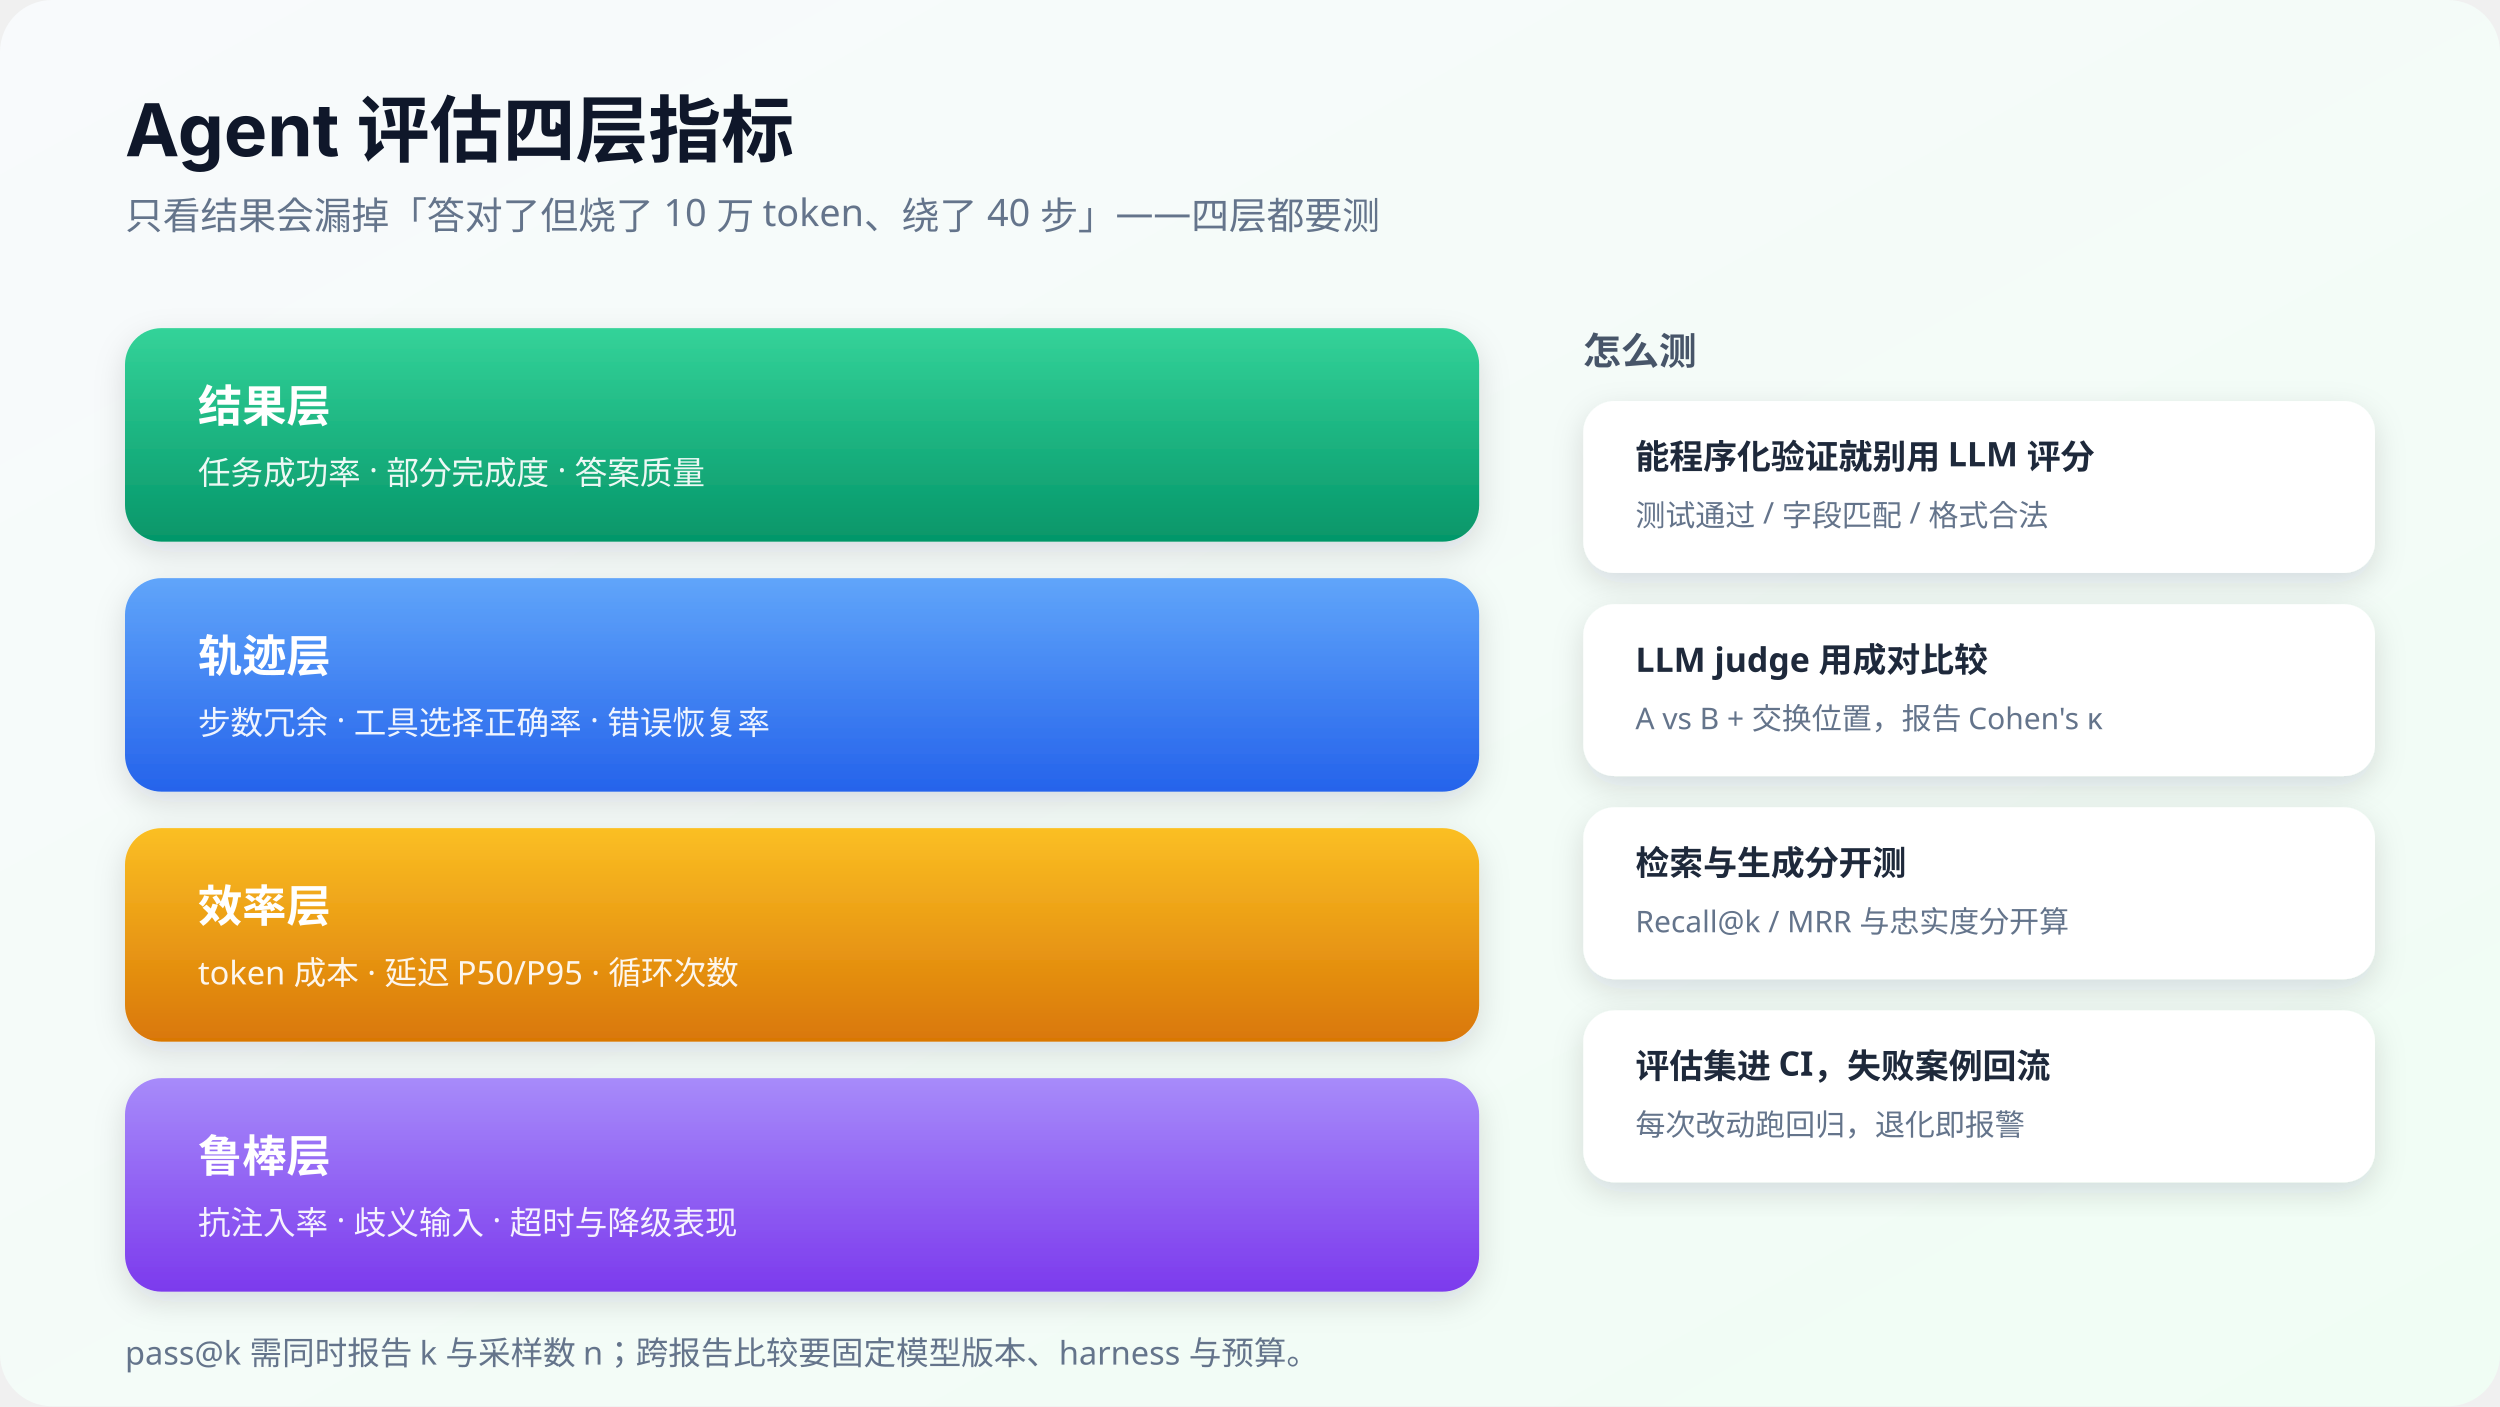
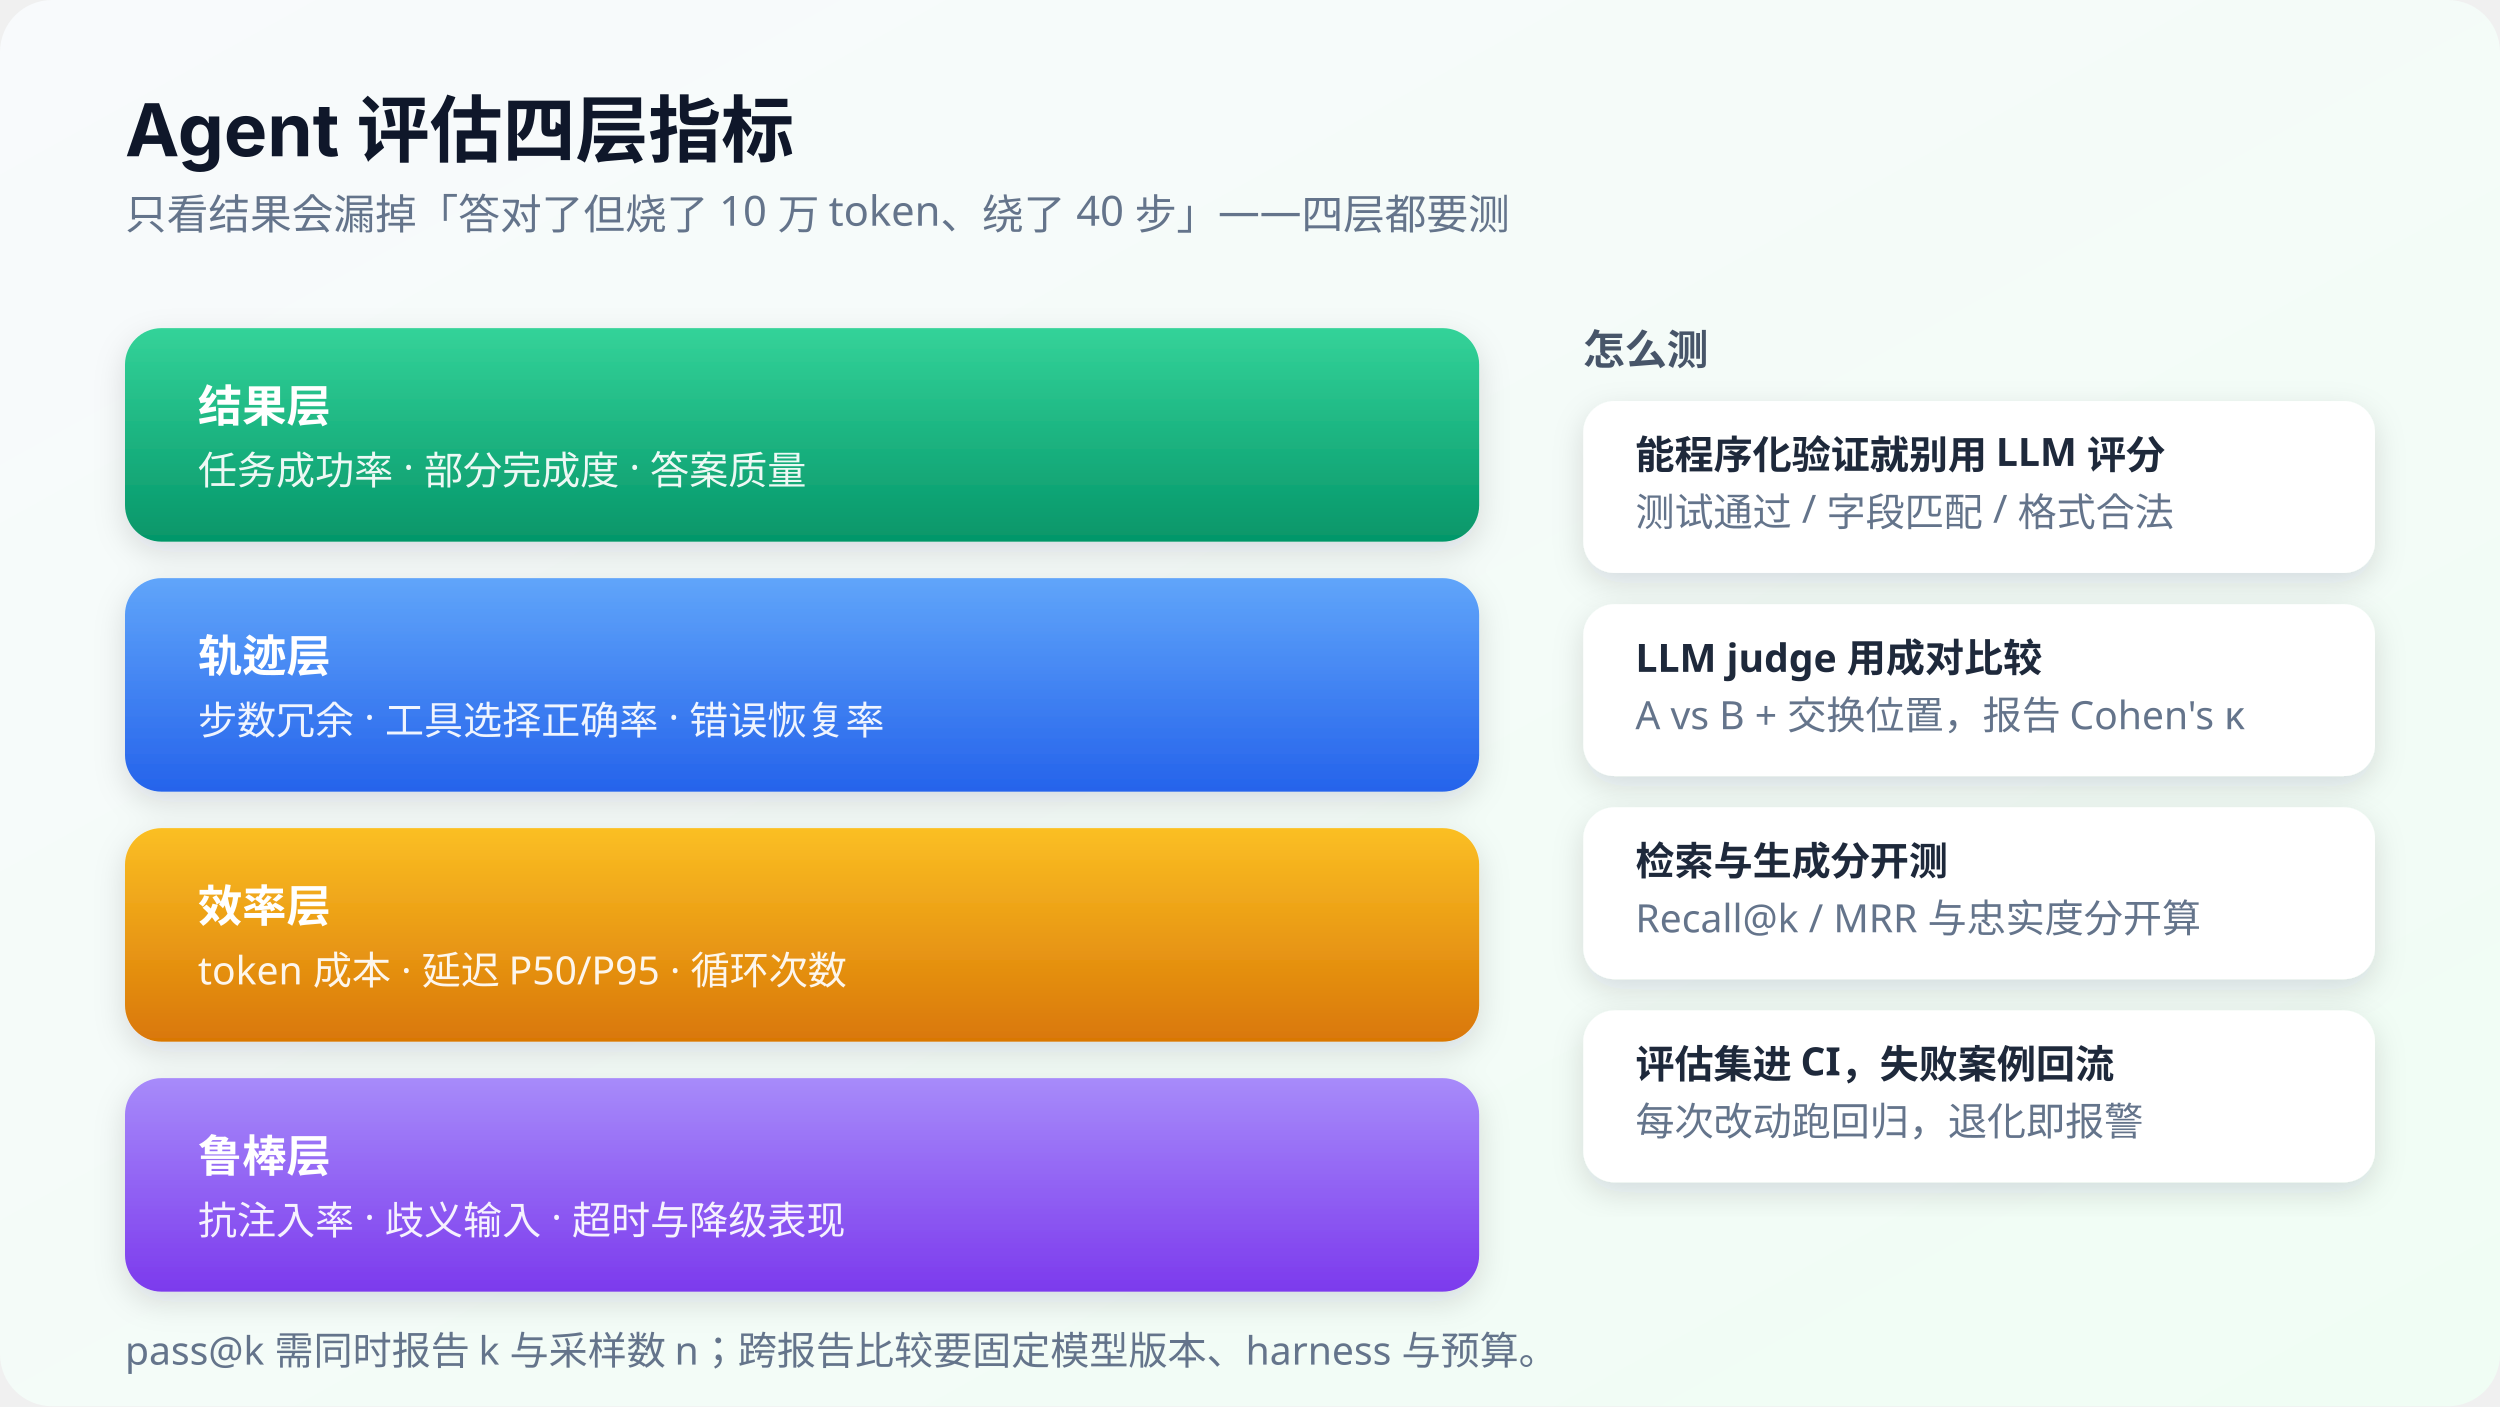
<svg xmlns="http://www.w3.org/2000/svg" viewBox="0 0 960 540" width="960" height="540" role="img" aria-label="Agent 评估四层指标体系图">
  <defs>
    <linearGradient id="bg6" x1="0" y1="0" x2="1" y2="1">
      <stop offset="0%" stop-color="#F8FAFC" />
      <stop offset="100%" stop-color="#F0FDF4" />
    </linearGradient>
    <linearGradient id="l1" x1="0" y1="0" x2="0" y2="1">
      <stop offset="0%" stop-color="#34D399" />
      <stop offset="100%" stop-color="#059669" />
    </linearGradient>
    <linearGradient id="l2" x1="0" y1="0" x2="0" y2="1">
      <stop offset="0%" stop-color="#60A5FA" />
      <stop offset="100%" stop-color="#2563EB" />
    </linearGradient>
    <linearGradient id="l3" x1="0" y1="0" x2="0" y2="1">
      <stop offset="0%" stop-color="#FBBF24" />
      <stop offset="100%" stop-color="#D97706" />
    </linearGradient>
    <linearGradient id="l4" x1="0" y1="0" x2="0" y2="1">
      <stop offset="0%" stop-color="#A78BFA" />
      <stop offset="100%" stop-color="#7C3AED" />
    </linearGradient>
    <filter id="sh6" x="-20%" y="-20%" width="140%" height="140%">
      <feDropShadow dx="0" dy="4" stdDeviation="6" flood-color="#0F172A" flood-opacity="0.13" />
    </filter>
  </defs>
  <rect width="960" height="540" rx="20" fill="url(#bg6)" />
  <text x="48" y="60" font-family="system-ui, -apple-system, 'Segoe UI', 'PingFang SC', 'Microsoft YaHei', sans-serif" font-size="28" font-weight="700" fill="#0F172A">Agent 评估四层指标</text>
-   <text x="48" y="88" font-family="system-ui, 'PingFang SC', 'Microsoft YaHei', sans-serif" font-size="14.5" fill="#64748B">只看结果会漏掉「答对了但烧了 10 万 token、绕了 40 步」——四层都要测</text>
+   <text x="48" y="88" font-family="system-ui, 'PingFang SC', 'Microsoft YaHei', sans-serif" font-size="16" fill="#64748B">只看结果会漏掉「答对了但烧了 10 万 token、绕了 40 步」——四层都要测</text>
  <g filter="url(#sh6)">
    <rect x="48" y="126" width="520" height="82" rx="14" fill="url(#l1)" />
    <rect x="48" y="222" width="520" height="82" rx="14" fill="url(#l2)" />
    <rect x="48" y="318" width="520" height="82" rx="14" fill="url(#l3)" />
    <rect x="48" y="414" width="520" height="82" rx="14" fill="url(#l4)" />
  </g>
  <g font-family="system-ui, 'PingFang SC', 'Microsoft YaHei', sans-serif" fill="#FFFFFF">
    <text x="76" y="162" font-size="17" font-weight="700">结果层</text>
-     <text x="76" y="186" font-size="12.5" opacity="0.92">任务成功率 · 部分完成度 · 答案质量</text>
+     <text x="76" y="186" font-size="15" opacity="0.92">任务成功率 · 部分完成度 · 答案质量</text>
    <text x="76" y="258" font-size="17" font-weight="700">轨迹层</text>
-     <text x="76" y="282" font-size="12.5" opacity="0.92">步数冗余 · 工具选择正确率 · 错误恢复率</text>
+     <text x="76" y="282" font-size="15" opacity="0.92">步数冗余 · 工具选择正确率 · 错误恢复率</text>
    <text x="76" y="354" font-size="17" font-weight="700">效率层</text>
-     <text x="76" y="378" font-size="12.5" opacity="0.92">token 成本 · 延迟 P50/P95 · 循环次数</text>
+     <text x="76" y="378" font-size="15" opacity="0.92">token 成本 · 延迟 P50/P95 · 循环次数</text>
    <text x="76" y="450" font-size="17" font-weight="700">鲁棒层</text>
-     <text x="76" y="474" font-size="12.5" opacity="0.92">抗注入率 · 歧义输入 · 超时与降级表现</text>
+     <text x="76" y="474" font-size="15" opacity="0.92">抗注入率 · 歧义输入 · 超时与降级表现</text>
  </g>
  <g font-family="system-ui, 'PingFang SC', 'Microsoft YaHei', sans-serif">
-     <text x="608" y="140" font-size="14.5" font-weight="700" fill="#475569">怎么测</text>
+     <text x="608" y="140" font-size="16" font-weight="700" fill="#475569">怎么测</text>
    <g filter="url(#sh6)">
      <rect x="608" y="154" width="304" height="66" rx="12" fill="#FFFFFF" />
    </g>
-     <text x="628" y="180" font-size="13" font-weight="700" fill="#1E293B">能程序化验证就别用 LLM 评分</text>
-     <text x="628" y="202" font-size="11.5" fill="#64748B">测试通过 / 字段匹配 / 格式合法</text>
+     <text x="628" y="180" font-size="15" font-weight="700" fill="#1E293B">能程序化验证就别用 LLM 评分</text>
+     <text x="628" y="202" font-size="15" fill="#64748B">测试通过 / 字段匹配 / 格式合法</text>
    <g filter="url(#sh6)">
      <rect x="608" y="232" width="304" height="66" rx="12" fill="#FFFFFF" />
    </g>
-     <text x="628" y="258" font-size="13" font-weight="700" fill="#1E293B">LLM judge 用成对比较</text>
-     <text x="628" y="280" font-size="11.5" fill="#64748B">A vs B + 交换位置，报告 Cohen's κ</text>
+     <text x="628" y="258" font-size="15" font-weight="700" fill="#1E293B">LLM judge 用成对比较</text>
+     <text x="628" y="280" font-size="15" fill="#64748B">A vs B + 交换位置，报告 Cohen's κ</text>
    <g filter="url(#sh6)">
      <rect x="608" y="310" width="304" height="66" rx="12" fill="#FFFFFF" />
    </g>
-     <text x="628" y="336" font-size="13" font-weight="700" fill="#1E293B">检索与生成分开测</text>
-     <text x="628" y="358" font-size="11.5" fill="#64748B">Recall@k / MRR 与忠实度分开算</text>
+     <text x="628" y="336" font-size="15" font-weight="700" fill="#1E293B">检索与生成分开测</text>
+     <text x="628" y="358" font-size="15" fill="#64748B">Recall@k / MRR 与忠实度分开算</text>
    <g filter="url(#sh6)">
      <rect x="608" y="388" width="304" height="66" rx="12" fill="#FFFFFF" />
    </g>
-     <text x="628" y="414" font-size="13" font-weight="700" fill="#1E293B">评估集进 CI，失败案例回流</text>
-     <text x="628" y="436" font-size="11.5" fill="#64748B">每次改动跑回归，退化即报警</text>
+     <text x="628" y="414" font-size="15" font-weight="700" fill="#1E293B">评估集进 CI，失败案例回流</text>
+     <text x="628" y="436" font-size="15" fill="#64748B">每次改动跑回归，退化即报警</text>
  </g>
-   <text x="48" y="524" font-family="system-ui, 'PingFang SC', 'Microsoft YaHei', sans-serif" font-size="12.5" fill="#64748B">pass@k 需同时报告 k 与采样数 n；跨报告比较要固定模型版本、harness 与预算。</text>
+   <text x="48" y="524" font-family="system-ui, 'PingFang SC', 'Microsoft YaHei', sans-serif" font-size="15" fill="#64748B">pass@k 需同时报告 k 与采样数 n；跨报告比较要固定模型版本、harness 与预算。</text>
</svg>
